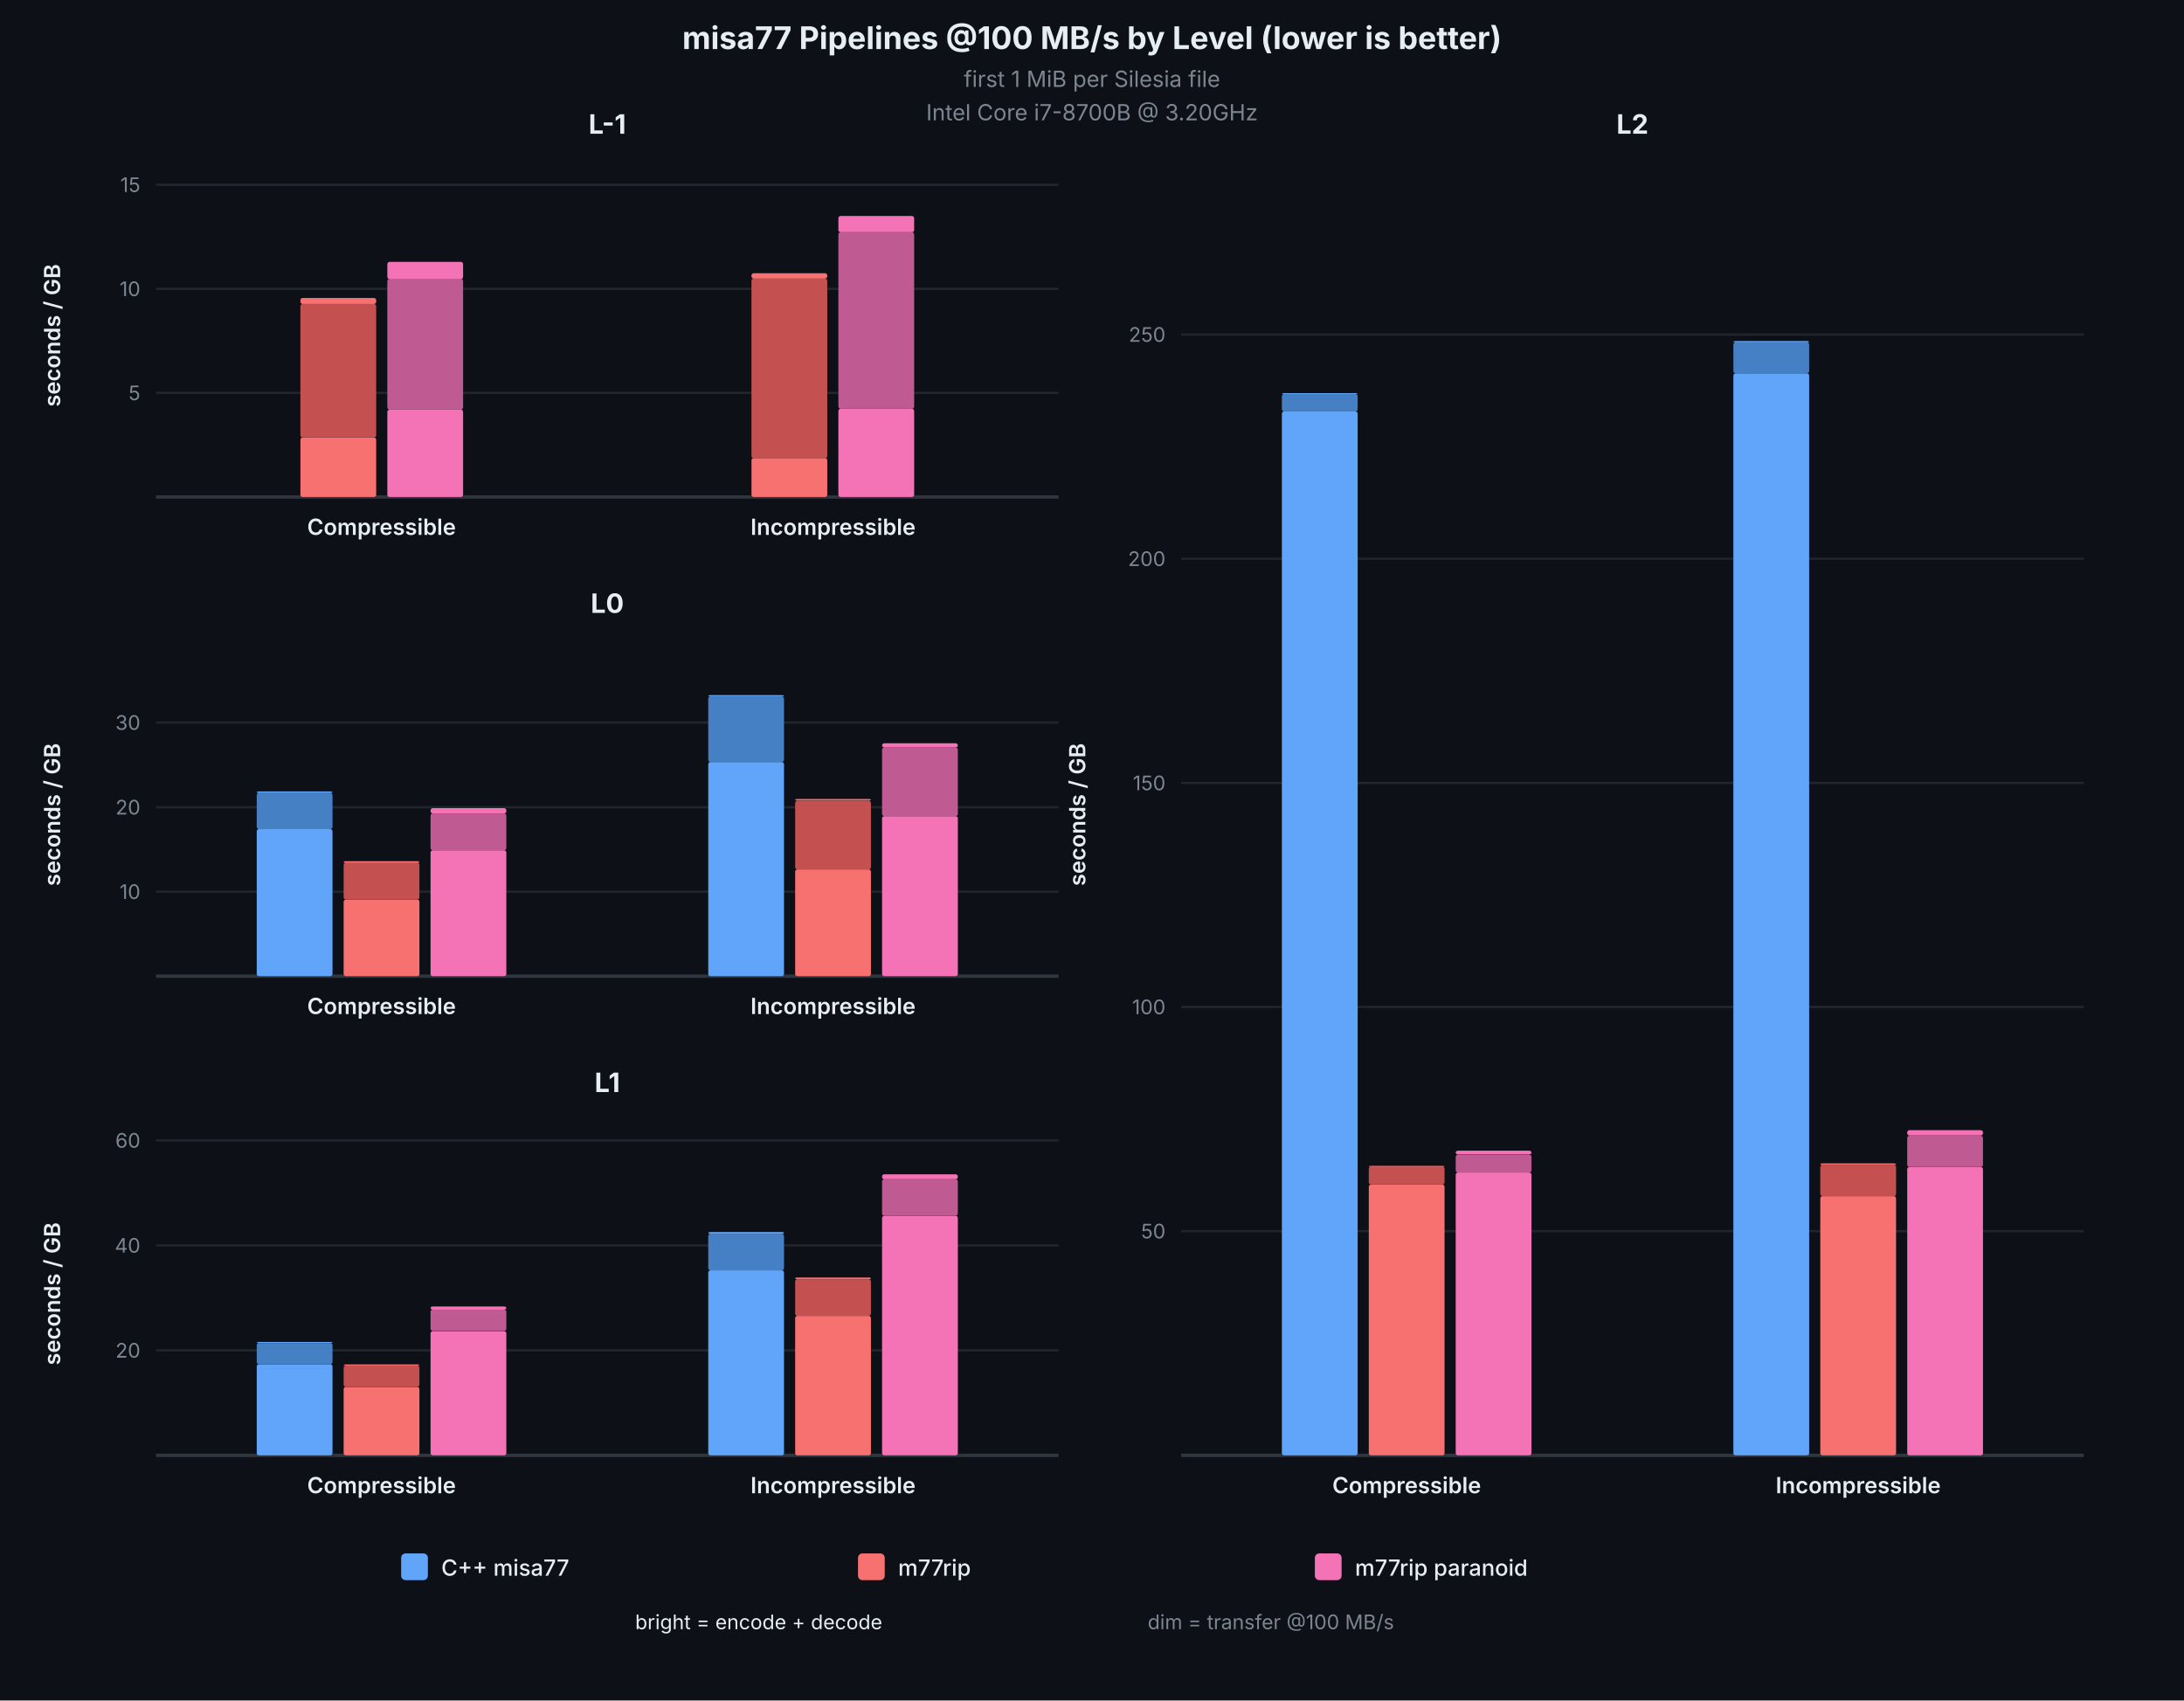
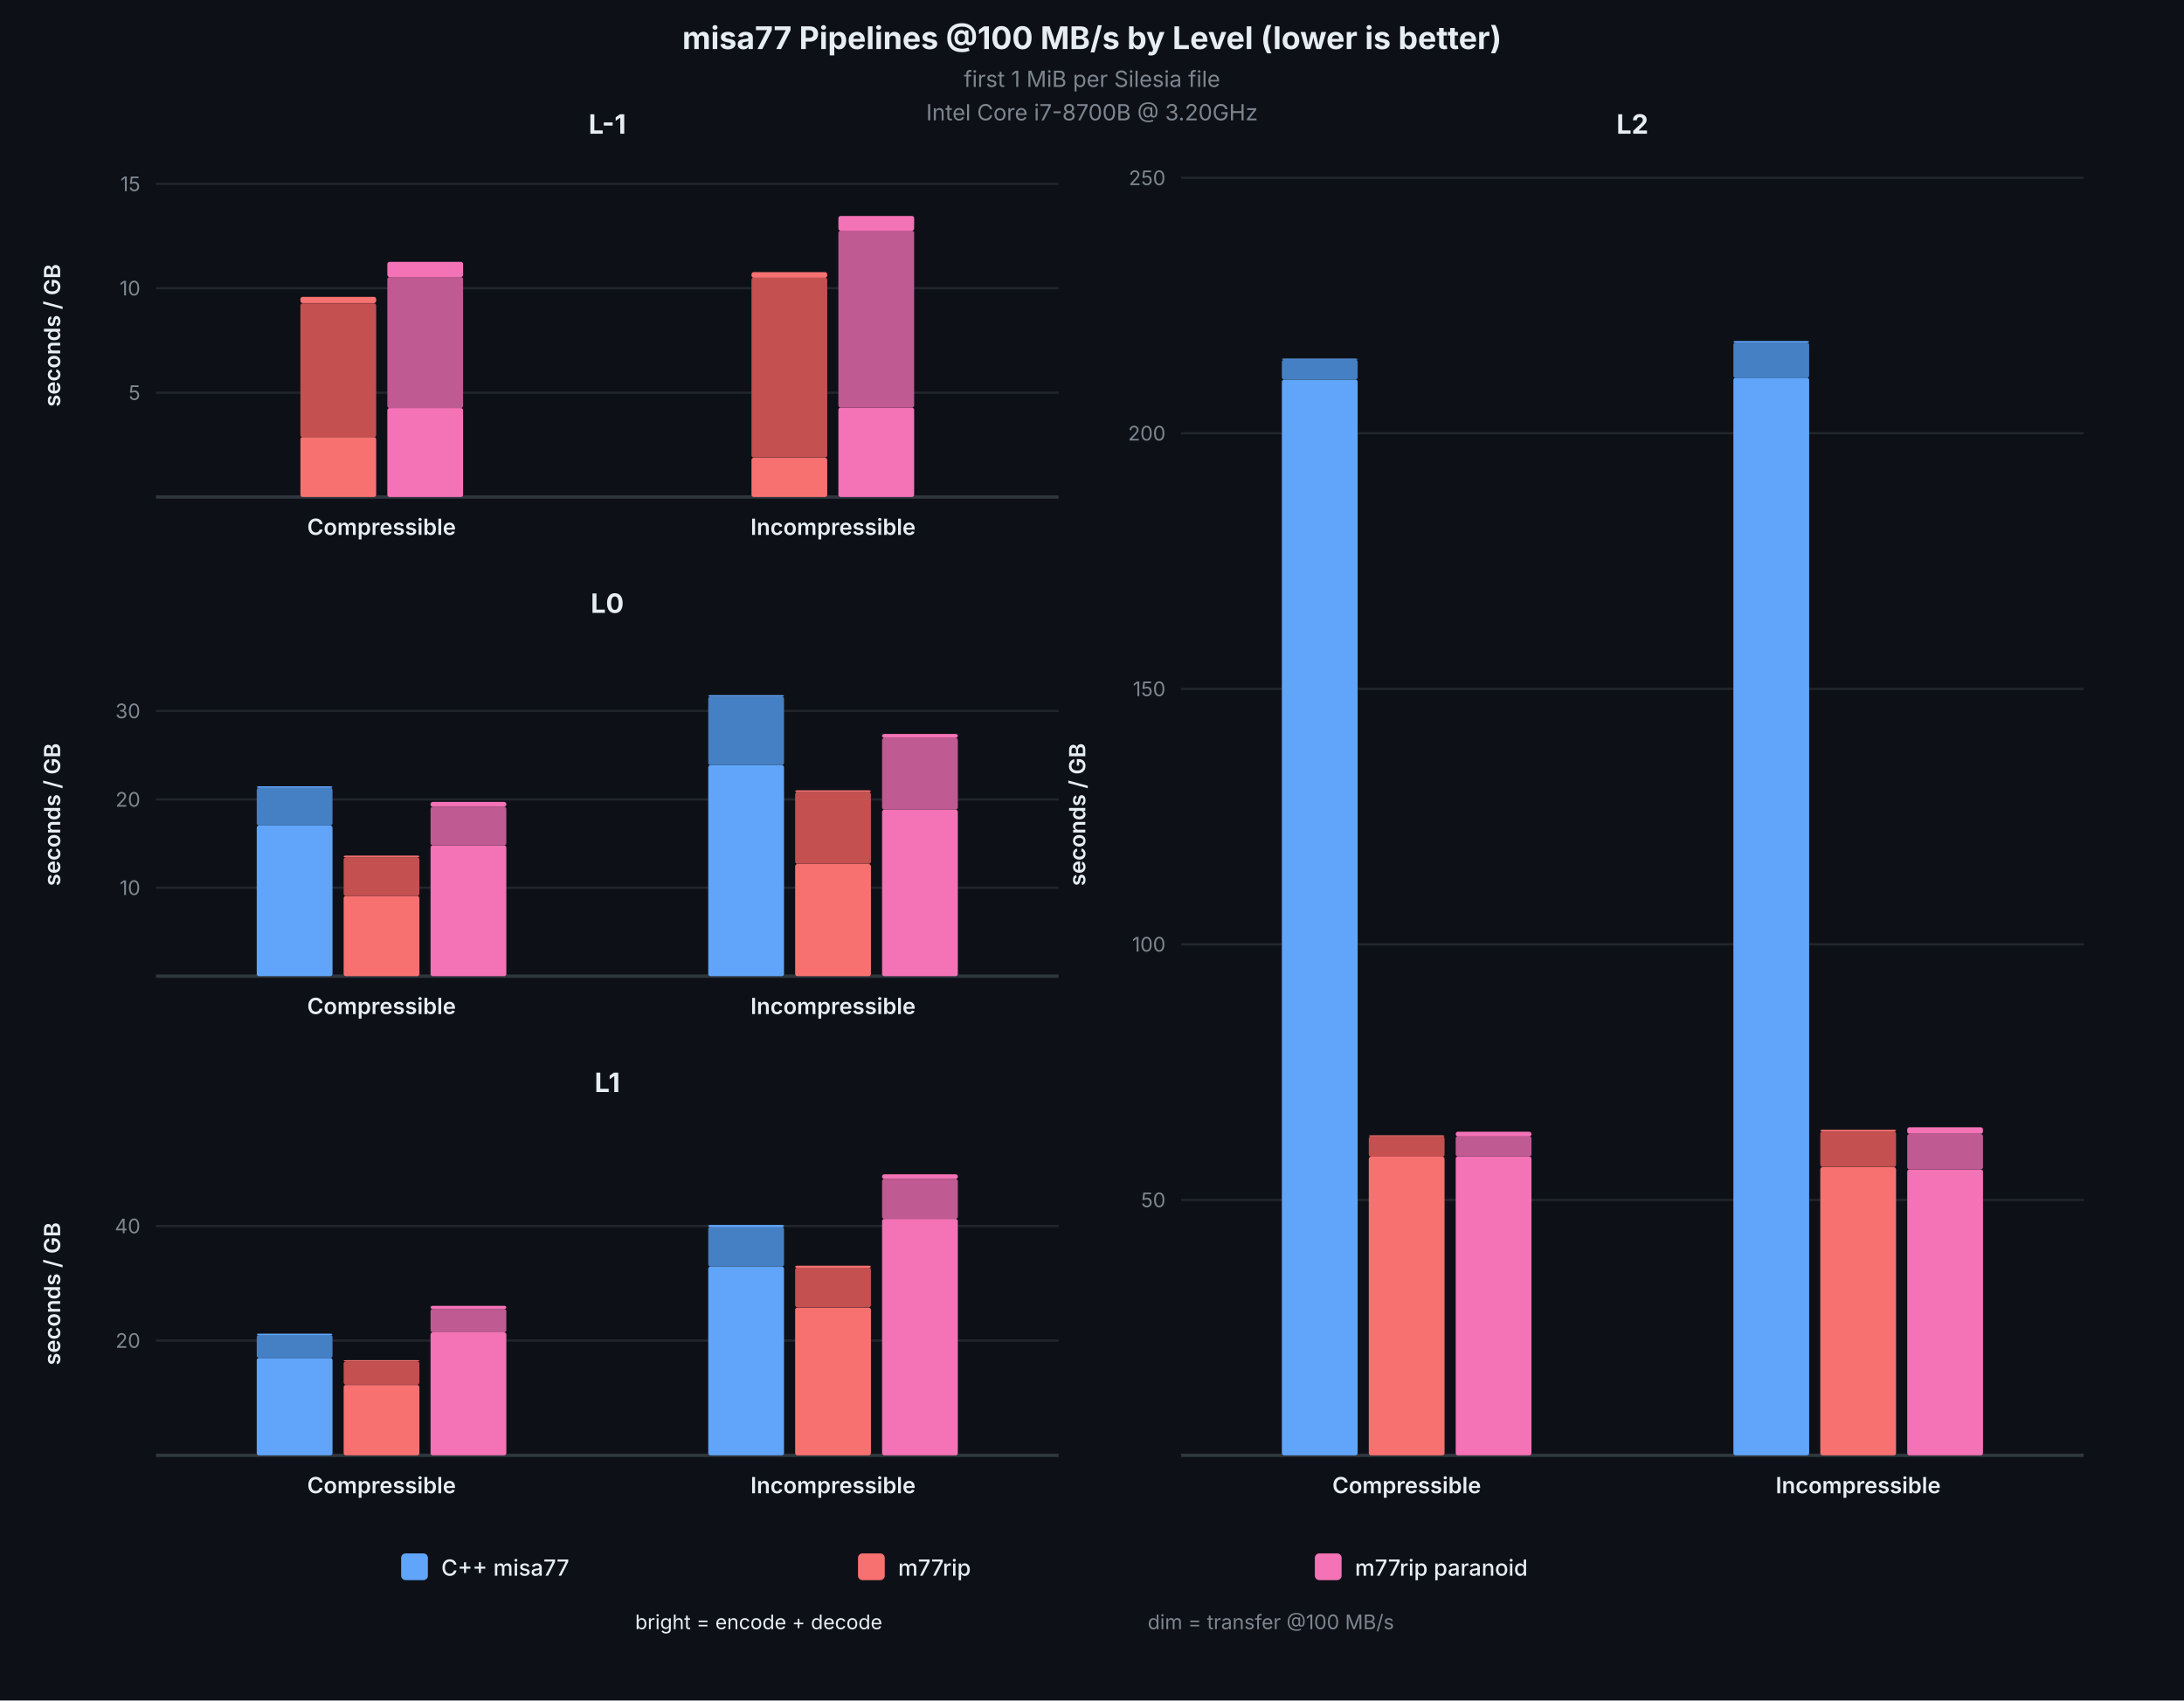
<svg xmlns="http://www.w3.org/2000/svg" viewBox="0 0 980 763" font-family="system-ui, -apple-system, sans-serif">
  <rect width="980" height="763" fill="#0d1117" />
  <text x="490.0" y="22" text-anchor="middle" fill="#e6edf3" font-size="14" font-weight="700">misa77 Pipelines @100 MB/s by Level (lower is better)</text>
  <text x="490.0" y="39" text-anchor="middle" fill="#7d8590" font-size="10">first 1 MiB per Silesia file</text>
  <text x="490.0" y="54" text-anchor="middle" fill="#7d8590" font-size="10">Intel Core i7-8700B @ 3.20GHz</text>
  <text x="272.5" y="60" text-anchor="middle" fill="#e6edf3" font-size="12" font-weight="700">L-1</text>
-   <line x1="70" y1="176.3" x2="475" y2="176.3" stroke="#21262d" stroke-width="1" />
-   <text x="63" y="176.3" text-anchor="end" dominant-baseline="middle" fill="#7d8590" font-size="9">5</text>
-   <line x1="70" y1="129.6" x2="475" y2="129.6" stroke="#21262d" stroke-width="1" />
-   <text x="63" y="129.6" text-anchor="end" dominant-baseline="middle" fill="#7d8590" font-size="9">10</text>
-   <line x1="70" y1="82.9" x2="475" y2="82.9" stroke="#21262d" stroke-width="1" />
-   <text x="63" y="82.9" text-anchor="end" dominant-baseline="middle" fill="#7d8590" font-size="9">15</text>
+   <line x1="70" y1="176.2" x2="475" y2="176.2" stroke="#21262d" stroke-width="1" />
+   <text x="63" y="176.2" text-anchor="end" dominant-baseline="middle" fill="#7d8590" font-size="9">5</text>
+   <line x1="70" y1="129.3" x2="475" y2="129.3" stroke="#21262d" stroke-width="1" />
+   <text x="63" y="129.3" text-anchor="end" dominant-baseline="middle" fill="#7d8590" font-size="9">10</text>
+   <line x1="70" y1="82.5" x2="475" y2="82.5" stroke="#21262d" stroke-width="1" />
+   <text x="63" y="82.5" text-anchor="end" dominant-baseline="middle" fill="#7d8590" font-size="9">15</text>
  <line x1="70" y1="223" x2="475" y2="223" stroke="#30363d" stroke-width="1.5" />
  <text x="27" y="150.5" text-anchor="middle" fill="#e6edf3" font-size="10" font-weight="600" transform="rotate(-90,27,150.5)">seconds / GB</text>
-   <rect x="134.8" y="196.3" width="34.0" height="26.7" fill="#f87171" rx="1" />
-   <rect x="134.8" y="136.4" width="34.0" height="59.9" fill="#c45050" rx="1" />
-   <rect x="134.8" y="133.7" width="34.0" height="2.7" fill="#f87171" rx="1" />
-   <rect x="173.8" y="183.8" width="34.0" height="39.2" fill="#f472b6" rx="1" />
-   <rect x="173.8" y="125.1" width="34.0" height="58.7" fill="#c05a92" rx="1" />
-   <rect x="173.8" y="117.5" width="34.0" height="7.7" fill="#f472b6" rx="1" />
+   <rect x="134.8" y="196.1" width="34.0" height="26.9" fill="#f87171" rx="1" />
+   <rect x="134.8" y="136.1" width="34.0" height="60.1" fill="#c45050" rx="1" />
+   <rect x="134.8" y="133.2" width="34.0" height="2.8" fill="#f87171" rx="1" />
+   <rect x="173.8" y="183.1" width="34.0" height="39.9" fill="#f472b6" rx="1" />
+   <rect x="173.8" y="124.3" width="34.0" height="58.8" fill="#c05a92" rx="1" />
+   <rect x="173.8" y="117.5" width="34.0" height="6.8" fill="#f472b6" rx="1" />
  <text x="171.2" y="240" text-anchor="middle" fill="#e6edf3" font-size="10" font-weight="600">Compressible</text>
-   <rect x="337.2" y="205.5" width="34.0" height="17.5" fill="#f87171" rx="1" />
-   <rect x="337.2" y="125.0" width="34.0" height="80.6" fill="#c45050" rx="1" />
-   <rect x="337.2" y="122.6" width="34.0" height="2.4" fill="#f87171" rx="1" />
-   <rect x="376.2" y="183.4" width="34.0" height="39.6" fill="#f472b6" rx="1" />
-   <rect x="376.2" y="104.2" width="34.0" height="79.2" fill="#c05a92" rx="1" />
-   <rect x="376.2" y="96.9" width="34.0" height="7.3" fill="#f472b6" rx="1" />
+   <rect x="337.2" y="205.4" width="34.0" height="17.6" fill="#f87171" rx="1" />
+   <rect x="337.2" y="124.5" width="34.0" height="80.8" fill="#c45050" rx="1" />
+   <rect x="337.2" y="122.1" width="34.0" height="2.5" fill="#f87171" rx="1" />
+   <rect x="376.2" y="182.9" width="34.0" height="40.1" fill="#f472b6" rx="1" />
+   <rect x="376.2" y="103.5" width="34.0" height="79.4" fill="#c05a92" rx="1" />
+   <rect x="376.2" y="96.9" width="34.0" height="6.6" fill="#f472b6" rx="1" />
  <text x="373.8" y="240" text-anchor="middle" fill="#e6edf3" font-size="10" font-weight="600">Incompressible</text>
  <text x="272.5" y="275" text-anchor="middle" fill="#e6edf3" font-size="12" font-weight="700">L0</text>
-   <line x1="70" y1="400.1" x2="475" y2="400.1" stroke="#21262d" stroke-width="1" />
-   <text x="63" y="400.1" text-anchor="end" dominant-baseline="middle" fill="#7d8590" font-size="9">10</text>
-   <line x1="70" y1="362.2" x2="475" y2="362.2" stroke="#21262d" stroke-width="1" />
-   <text x="63" y="362.2" text-anchor="end" dominant-baseline="middle" fill="#7d8590" font-size="9">20</text>
-   <line x1="70" y1="324.2" x2="475" y2="324.2" stroke="#21262d" stroke-width="1" />
-   <text x="63" y="324.2" text-anchor="end" dominant-baseline="middle" fill="#7d8590" font-size="9">30</text>
+   <line x1="70" y1="398.3" x2="475" y2="398.3" stroke="#21262d" stroke-width="1" />
+   <text x="63" y="398.3" text-anchor="end" dominant-baseline="middle" fill="#7d8590" font-size="9">10</text>
+   <line x1="70" y1="358.7" x2="475" y2="358.7" stroke="#21262d" stroke-width="1" />
+   <text x="63" y="358.7" text-anchor="end" dominant-baseline="middle" fill="#7d8590" font-size="9">20</text>
+   <line x1="70" y1="319.0" x2="475" y2="319.0" stroke="#21262d" stroke-width="1" />
+   <text x="63" y="319.0" text-anchor="end" dominant-baseline="middle" fill="#7d8590" font-size="9">30</text>
  <line x1="70" y1="438" x2="475" y2="438" stroke="#30363d" stroke-width="1.5" />
  <text x="27" y="365.5" text-anchor="middle" fill="#e6edf3" font-size="10" font-weight="600" transform="rotate(-90,27,365.5)">seconds / GB</text>
-   <rect x="115.2" y="372.0" width="34.0" height="66.0" fill="#60a5fa" rx="1" />
-   <rect x="115.2" y="355.8" width="34.0" height="16.2" fill="#4680c4" rx="1" />
-   <rect x="115.2" y="355.1" width="34.0" height="0.7" fill="#60a5fa" rx="1" />
-   <rect x="154.2" y="403.6" width="34.0" height="34.4" fill="#f87171" rx="1" />
-   <rect x="154.2" y="387.1" width="34.0" height="16.5" fill="#c45050" rx="1" />
-   <rect x="154.2" y="386.4" width="34.0" height="0.8" fill="#f87171" rx="1" />
-   <rect x="193.2" y="381.5" width="34.0" height="56.5" fill="#f472b6" rx="1" />
-   <rect x="193.2" y="365.0" width="34.0" height="16.5" fill="#c05a92" rx="1" />
-   <rect x="193.2" y="362.6" width="34.0" height="2.4" fill="#f472b6" rx="1" />
+   <rect x="115.2" y="370.4" width="34.0" height="67.6" fill="#60a5fa" rx="1" />
+   <rect x="115.2" y="353.5" width="34.0" height="16.9" fill="#4680c4" rx="1" />
+   <rect x="115.2" y="352.8" width="34.0" height="0.7" fill="#60a5fa" rx="1" />
+   <rect x="154.2" y="402.0" width="34.0" height="36.0" fill="#f87171" rx="1" />
+   <rect x="154.2" y="384.7" width="34.0" height="17.3" fill="#c45050" rx="1" />
+   <rect x="154.2" y="383.9" width="34.0" height="0.8" fill="#f87171" rx="1" />
+   <rect x="193.2" y="379.3" width="34.0" height="58.7" fill="#f472b6" rx="1" />
+   <rect x="193.2" y="362.0" width="34.0" height="17.3" fill="#c05a92" rx="1" />
+   <rect x="193.2" y="359.8" width="34.0" height="2.2" fill="#f472b6" rx="1" />
  <text x="171.2" y="455" text-anchor="middle" fill="#e6edf3" font-size="10" font-weight="600">Compressible</text>
-   <rect x="317.8" y="341.9" width="34.0" height="96.1" fill="#60a5fa" rx="1" />
-   <rect x="317.8" y="312.5" width="34.0" height="29.4" fill="#4680c4" rx="1" />
-   <rect x="317.8" y="311.9" width="34.0" height="0.6" fill="#60a5fa" rx="1" />
-   <rect x="356.8" y="390.1" width="34.0" height="47.9" fill="#f87171" rx="1" />
-   <rect x="356.8" y="359.3" width="34.0" height="30.8" fill="#c45050" rx="1" />
-   <rect x="356.8" y="358.5" width="34.0" height="0.7" fill="#f87171" rx="1" />
-   <rect x="395.8" y="366.2" width="34.0" height="71.8" fill="#f472b6" rx="1" />
-   <rect x="395.8" y="335.4" width="34.0" height="30.8" fill="#c05a92" rx="1" />
-   <rect x="395.8" y="333.5" width="34.0" height="1.9" fill="#f472b6" rx="1" />
+   <rect x="317.8" y="343.3" width="34.0" height="94.7" fill="#60a5fa" rx="1" />
+   <rect x="317.8" y="312.6" width="34.0" height="30.7" fill="#4680c4" rx="1" />
+   <rect x="317.8" y="311.9" width="34.0" height="0.7" fill="#60a5fa" rx="1" />
+   <rect x="356.8" y="387.7" width="34.0" height="50.3" fill="#f87171" rx="1" />
+   <rect x="356.8" y="355.4" width="34.0" height="32.2" fill="#c45050" rx="1" />
+   <rect x="356.8" y="354.6" width="34.0" height="0.8" fill="#f87171" rx="1" />
+   <rect x="395.8" y="363.3" width="34.0" height="74.7" fill="#f472b6" rx="1" />
+   <rect x="395.8" y="331.1" width="34.0" height="32.2" fill="#c05a92" rx="1" />
+   <rect x="395.8" y="329.3" width="34.0" height="1.8" fill="#f472b6" rx="1" />
  <text x="373.8" y="455" text-anchor="middle" fill="#e6edf3" font-size="10" font-weight="600">Incompressible</text>
  <text x="272.5" y="490" text-anchor="middle" fill="#e6edf3" font-size="12" font-weight="700">L1</text>
-   <line x1="70" y1="605.9" x2="475" y2="605.9" stroke="#21262d" stroke-width="1" />
-   <text x="63" y="605.9" text-anchor="end" dominant-baseline="middle" fill="#7d8590" font-size="9">20</text>
-   <line x1="70" y1="558.8" x2="475" y2="558.8" stroke="#21262d" stroke-width="1" />
-   <text x="63" y="558.8" text-anchor="end" dominant-baseline="middle" fill="#7d8590" font-size="9">40</text>
-   <line x1="70" y1="511.7" x2="475" y2="511.7" stroke="#21262d" stroke-width="1" />
-   <text x="63" y="511.7" text-anchor="end" dominant-baseline="middle" fill="#7d8590" font-size="9">60</text>
+   <line x1="70" y1="601.5" x2="475" y2="601.5" stroke="#21262d" stroke-width="1" />
+   <text x="63" y="601.5" text-anchor="end" dominant-baseline="middle" fill="#7d8590" font-size="9">20</text>
+   <line x1="70" y1="550.1" x2="475" y2="550.1" stroke="#21262d" stroke-width="1" />
+   <text x="63" y="550.1" text-anchor="end" dominant-baseline="middle" fill="#7d8590" font-size="9">40</text>
  <line x1="70" y1="653" x2="475" y2="653" stroke="#30363d" stroke-width="1.5" />
  <text x="27" y="580.5" text-anchor="middle" fill="#e6edf3" font-size="10" font-weight="600" transform="rotate(-90,27,580.5)">seconds / GB</text>
-   <rect x="115.2" y="612.1" width="34.0" height="40.9" fill="#60a5fa" rx="1" />
-   <rect x="115.2" y="602.6" width="34.0" height="9.5" fill="#4680c4" rx="1" />
-   <rect x="115.2" y="602.1" width="34.0" height="0.5" fill="#60a5fa" rx="1" />
-   <rect x="154.2" y="622.3" width="34.0" height="30.7" fill="#f87171" rx="1" />
-   <rect x="154.2" y="612.7" width="34.0" height="9.6" fill="#c45050" rx="1" />
-   <rect x="154.2" y="612.2" width="34.0" height="0.5" fill="#f87171" rx="1" />
-   <rect x="193.2" y="597.3" width="34.0" height="55.7" fill="#f472b6" rx="1" />
-   <rect x="193.2" y="587.6" width="34.0" height="9.6" fill="#c05a92" rx="1" />
-   <rect x="193.2" y="586.2" width="34.0" height="1.4" fill="#f472b6" rx="1" />
+   <rect x="115.2" y="609.3" width="34.0" height="43.7" fill="#60a5fa" rx="1" />
+   <rect x="115.2" y="598.9" width="34.0" height="10.4" fill="#4680c4" rx="1" />
+   <rect x="115.2" y="598.4" width="34.0" height="0.6" fill="#60a5fa" rx="1" />
+   <rect x="154.2" y="621.4" width="34.0" height="31.6" fill="#f87171" rx="1" />
+   <rect x="154.2" y="610.8" width="34.0" height="10.5" fill="#c45050" rx="1" />
+   <rect x="154.2" y="610.3" width="34.0" height="0.5" fill="#f87171" rx="1" />
+   <rect x="193.2" y="597.8" width="34.0" height="55.2" fill="#f472b6" rx="1" />
+   <rect x="193.2" y="587.3" width="34.0" height="10.5" fill="#c05a92" rx="1" />
+   <rect x="193.2" y="585.9" width="34.0" height="1.4" fill="#f472b6" rx="1" />
  <text x="171.2" y="670" text-anchor="middle" fill="#e6edf3" font-size="10" font-weight="600">Compressible</text>
-   <rect x="317.8" y="570.0" width="34.0" height="83.0" fill="#60a5fa" rx="1" />
-   <rect x="317.8" y="553.7" width="34.0" height="16.3" fill="#4680c4" rx="1" />
-   <rect x="317.8" y="552.8" width="34.0" height="0.9" fill="#60a5fa" rx="1" />
-   <rect x="356.8" y="590.4" width="34.0" height="62.6" fill="#f87171" rx="1" />
-   <rect x="356.8" y="574.0" width="34.0" height="16.4" fill="#c45050" rx="1" />
-   <rect x="356.8" y="573.2" width="34.0" height="0.8" fill="#f87171" rx="1" />
-   <rect x="395.8" y="545.5" width="34.0" height="107.5" fill="#f472b6" rx="1" />
-   <rect x="395.8" y="529.1" width="34.0" height="16.4" fill="#c05a92" rx="1" />
-   <rect x="395.8" y="526.9" width="34.0" height="2.2" fill="#f472b6" rx="1" />
+   <rect x="317.8" y="568.3" width="34.0" height="84.7" fill="#60a5fa" rx="1" />
+   <rect x="317.8" y="550.5" width="34.0" height="17.8" fill="#4680c4" rx="1" />
+   <rect x="317.8" y="549.6" width="34.0" height="1.0" fill="#60a5fa" rx="1" />
+   <rect x="356.8" y="586.7" width="34.0" height="66.3" fill="#f87171" rx="1" />
+   <rect x="356.8" y="568.7" width="34.0" height="17.9" fill="#c45050" rx="1" />
+   <rect x="356.8" y="567.9" width="34.0" height="0.9" fill="#f87171" rx="1" />
+   <rect x="395.8" y="546.9" width="34.0" height="106.1" fill="#f472b6" rx="1" />
+   <rect x="395.8" y="529.0" width="34.0" height="17.9" fill="#c05a92" rx="1" />
+   <rect x="395.8" y="526.9" width="34.0" height="2.1" fill="#f472b6" rx="1" />
  <text x="373.8" y="670" text-anchor="middle" fill="#e6edf3" font-size="10" font-weight="600">Incompressible</text>
  <text x="732.5" y="60" text-anchor="middle" fill="#e6edf3" font-size="12" font-weight="700">L2</text>
-   <line x1="530" y1="552.4" x2="935" y2="552.4" stroke="#21262d" stroke-width="1" />
-   <text x="523" y="552.4" text-anchor="end" dominant-baseline="middle" fill="#7d8590" font-size="9">50</text>
-   <line x1="530" y1="451.8" x2="935" y2="451.8" stroke="#21262d" stroke-width="1" />
-   <text x="523" y="451.8" text-anchor="end" dominant-baseline="middle" fill="#7d8590" font-size="9">100</text>
-   <line x1="530" y1="351.3" x2="935" y2="351.3" stroke="#21262d" stroke-width="1" />
-   <text x="523" y="351.3" text-anchor="end" dominant-baseline="middle" fill="#7d8590" font-size="9">150</text>
-   <line x1="530" y1="250.7" x2="935" y2="250.7" stroke="#21262d" stroke-width="1" />
-   <text x="523" y="250.7" text-anchor="end" dominant-baseline="middle" fill="#7d8590" font-size="9">200</text>
-   <line x1="530" y1="150.1" x2="935" y2="150.1" stroke="#21262d" stroke-width="1" />
-   <text x="523" y="150.1" text-anchor="end" dominant-baseline="middle" fill="#7d8590" font-size="9">250</text>
+   <line x1="530" y1="538.4" x2="935" y2="538.4" stroke="#21262d" stroke-width="1" />
+   <text x="523" y="538.4" text-anchor="end" dominant-baseline="middle" fill="#7d8590" font-size="9">50</text>
+   <line x1="530" y1="423.7" x2="935" y2="423.7" stroke="#21262d" stroke-width="1" />
+   <text x="523" y="423.7" text-anchor="end" dominant-baseline="middle" fill="#7d8590" font-size="9">100</text>
+   <line x1="530" y1="309.1" x2="935" y2="309.1" stroke="#21262d" stroke-width="1" />
+   <text x="523" y="309.1" text-anchor="end" dominant-baseline="middle" fill="#7d8590" font-size="9">150</text>
+   <line x1="530" y1="194.4" x2="935" y2="194.4" stroke="#21262d" stroke-width="1" />
+   <text x="523" y="194.4" text-anchor="end" dominant-baseline="middle" fill="#7d8590" font-size="9">200</text>
+   <line x1="530" y1="79.8" x2="935" y2="79.8" stroke="#21262d" stroke-width="1" />
+   <text x="523" y="79.8" text-anchor="end" dominant-baseline="middle" fill="#7d8590" font-size="9">250</text>
  <line x1="530" y1="653" x2="935" y2="653" stroke="#30363d" stroke-width="1.5" />
  <text x="487" y="365.5" text-anchor="middle" fill="#e6edf3" font-size="10" font-weight="600" transform="rotate(-90,487,365.5)">seconds / GB</text>
-   <rect x="575.2" y="184.6" width="34.0" height="468.4" fill="#60a5fa" rx="1" />
-   <rect x="575.2" y="176.8" width="34.0" height="7.8" fill="#4680c4" rx="1" />
-   <rect x="575.2" y="176.4" width="34.0" height="0.4" fill="#60a5fa" rx="1" />
-   <rect x="614.2" y="531.5" width="34.0" height="121.5" fill="#f87171" rx="1" />
-   <rect x="614.2" y="523.5" width="34.0" height="8.0" fill="#c45050" rx="1" />
-   <rect x="614.2" y="523.1" width="34.0" height="0.5" fill="#f87171" rx="1" />
-   <rect x="653.2" y="526.1" width="34.0" height="126.9" fill="#f472b6" rx="1" />
-   <rect x="653.2" y="518.1" width="34.0" height="8.0" fill="#c05a92" rx="1" />
-   <rect x="653.2" y="516.3" width="34.0" height="1.7" fill="#f472b6" rx="1" />
+   <rect x="575.2" y="170.3" width="34.0" height="482.7" fill="#60a5fa" rx="1" />
+   <rect x="575.2" y="161.4" width="34.0" height="8.9" fill="#4680c4" rx="1" />
+   <rect x="575.2" y="160.9" width="34.0" height="0.5" fill="#60a5fa" rx="1" />
+   <rect x="614.2" y="519.0" width="34.0" height="134.0" fill="#f87171" rx="1" />
+   <rect x="614.2" y="509.9" width="34.0" height="9.1" fill="#c45050" rx="1" />
+   <rect x="614.2" y="509.4" width="34.0" height="0.5" fill="#f87171" rx="1" />
+   <rect x="653.2" y="518.9" width="34.0" height="134.1" fill="#f472b6" rx="1" />
+   <rect x="653.2" y="509.8" width="34.0" height="9.1" fill="#c05a92" rx="1" />
+   <rect x="653.2" y="507.8" width="34.0" height="2.1" fill="#f472b6" rx="1" />
  <text x="631.2" y="670" text-anchor="middle" fill="#e6edf3" font-size="10" font-weight="600">Compressible</text>
-   <rect x="777.8" y="167.5" width="34.0" height="485.5" fill="#60a5fa" rx="1" />
-   <rect x="777.8" y="153.6" width="34.0" height="13.9" fill="#4680c4" rx="1" />
-   <rect x="777.8" y="153.0" width="34.0" height="0.6" fill="#60a5fa" rx="1" />
-   <rect x="816.8" y="536.7" width="34.0" height="116.3" fill="#f87171" rx="1" />
-   <rect x="816.8" y="522.7" width="34.0" height="14.0" fill="#c45050" rx="1" />
-   <rect x="816.8" y="522.0" width="34.0" height="0.7" fill="#f87171" rx="1" />
-   <rect x="855.8" y="523.6" width="34.0" height="129.4" fill="#f472b6" rx="1" />
-   <rect x="855.8" y="509.6" width="34.0" height="14.0" fill="#c05a92" rx="1" />
-   <rect x="855.8" y="507.1" width="34.0" height="2.4" fill="#f472b6" rx="1" />
+   <rect x="777.8" y="169.5" width="34.0" height="483.5" fill="#60a5fa" rx="1" />
+   <rect x="777.8" y="153.7" width="34.0" height="15.9" fill="#4680c4" rx="1" />
+   <rect x="777.8" y="153.0" width="34.0" height="0.7" fill="#60a5fa" rx="1" />
+   <rect x="816.8" y="523.7" width="34.0" height="129.3" fill="#f87171" rx="1" />
+   <rect x="816.8" y="507.7" width="34.0" height="15.9" fill="#c45050" rx="1" />
+   <rect x="816.8" y="506.9" width="34.0" height="0.8" fill="#f87171" rx="1" />
+   <rect x="855.8" y="524.7" width="34.0" height="128.3" fill="#f472b6" rx="1" />
+   <rect x="855.8" y="508.8" width="34.0" height="15.9" fill="#c05a92" rx="1" />
+   <rect x="855.8" y="505.8" width="34.0" height="2.9" fill="#f472b6" rx="1" />
  <text x="833.8" y="670" text-anchor="middle" fill="#e6edf3" font-size="10" font-weight="600">Incompressible</text>
  <rect x="180" y="697" width="12" height="12" fill="#60a5fa" rx="2" />
  <text x="198" y="707" fill="#e6edf3" font-size="10" font-weight="500">C++ misa77</text>
  <rect x="385" y="697" width="12" height="12" fill="#f87171" rx="2" />
  <text x="403" y="707" fill="#e6edf3" font-size="10" font-weight="500">m77rip</text>
  <rect x="590" y="697" width="12" height="12" fill="#f472b6" rx="2" />
  <text x="608" y="707" fill="#e6edf3" font-size="10" font-weight="500">m77rip paranoid</text>
  <text x="285" y="731" fill="#e6edf3" font-size="9">bright = encode + decode</text>
  <text x="515" y="731" fill="#7d8590" font-size="9">dim = transfer @100 MB/s</text>
</svg>
